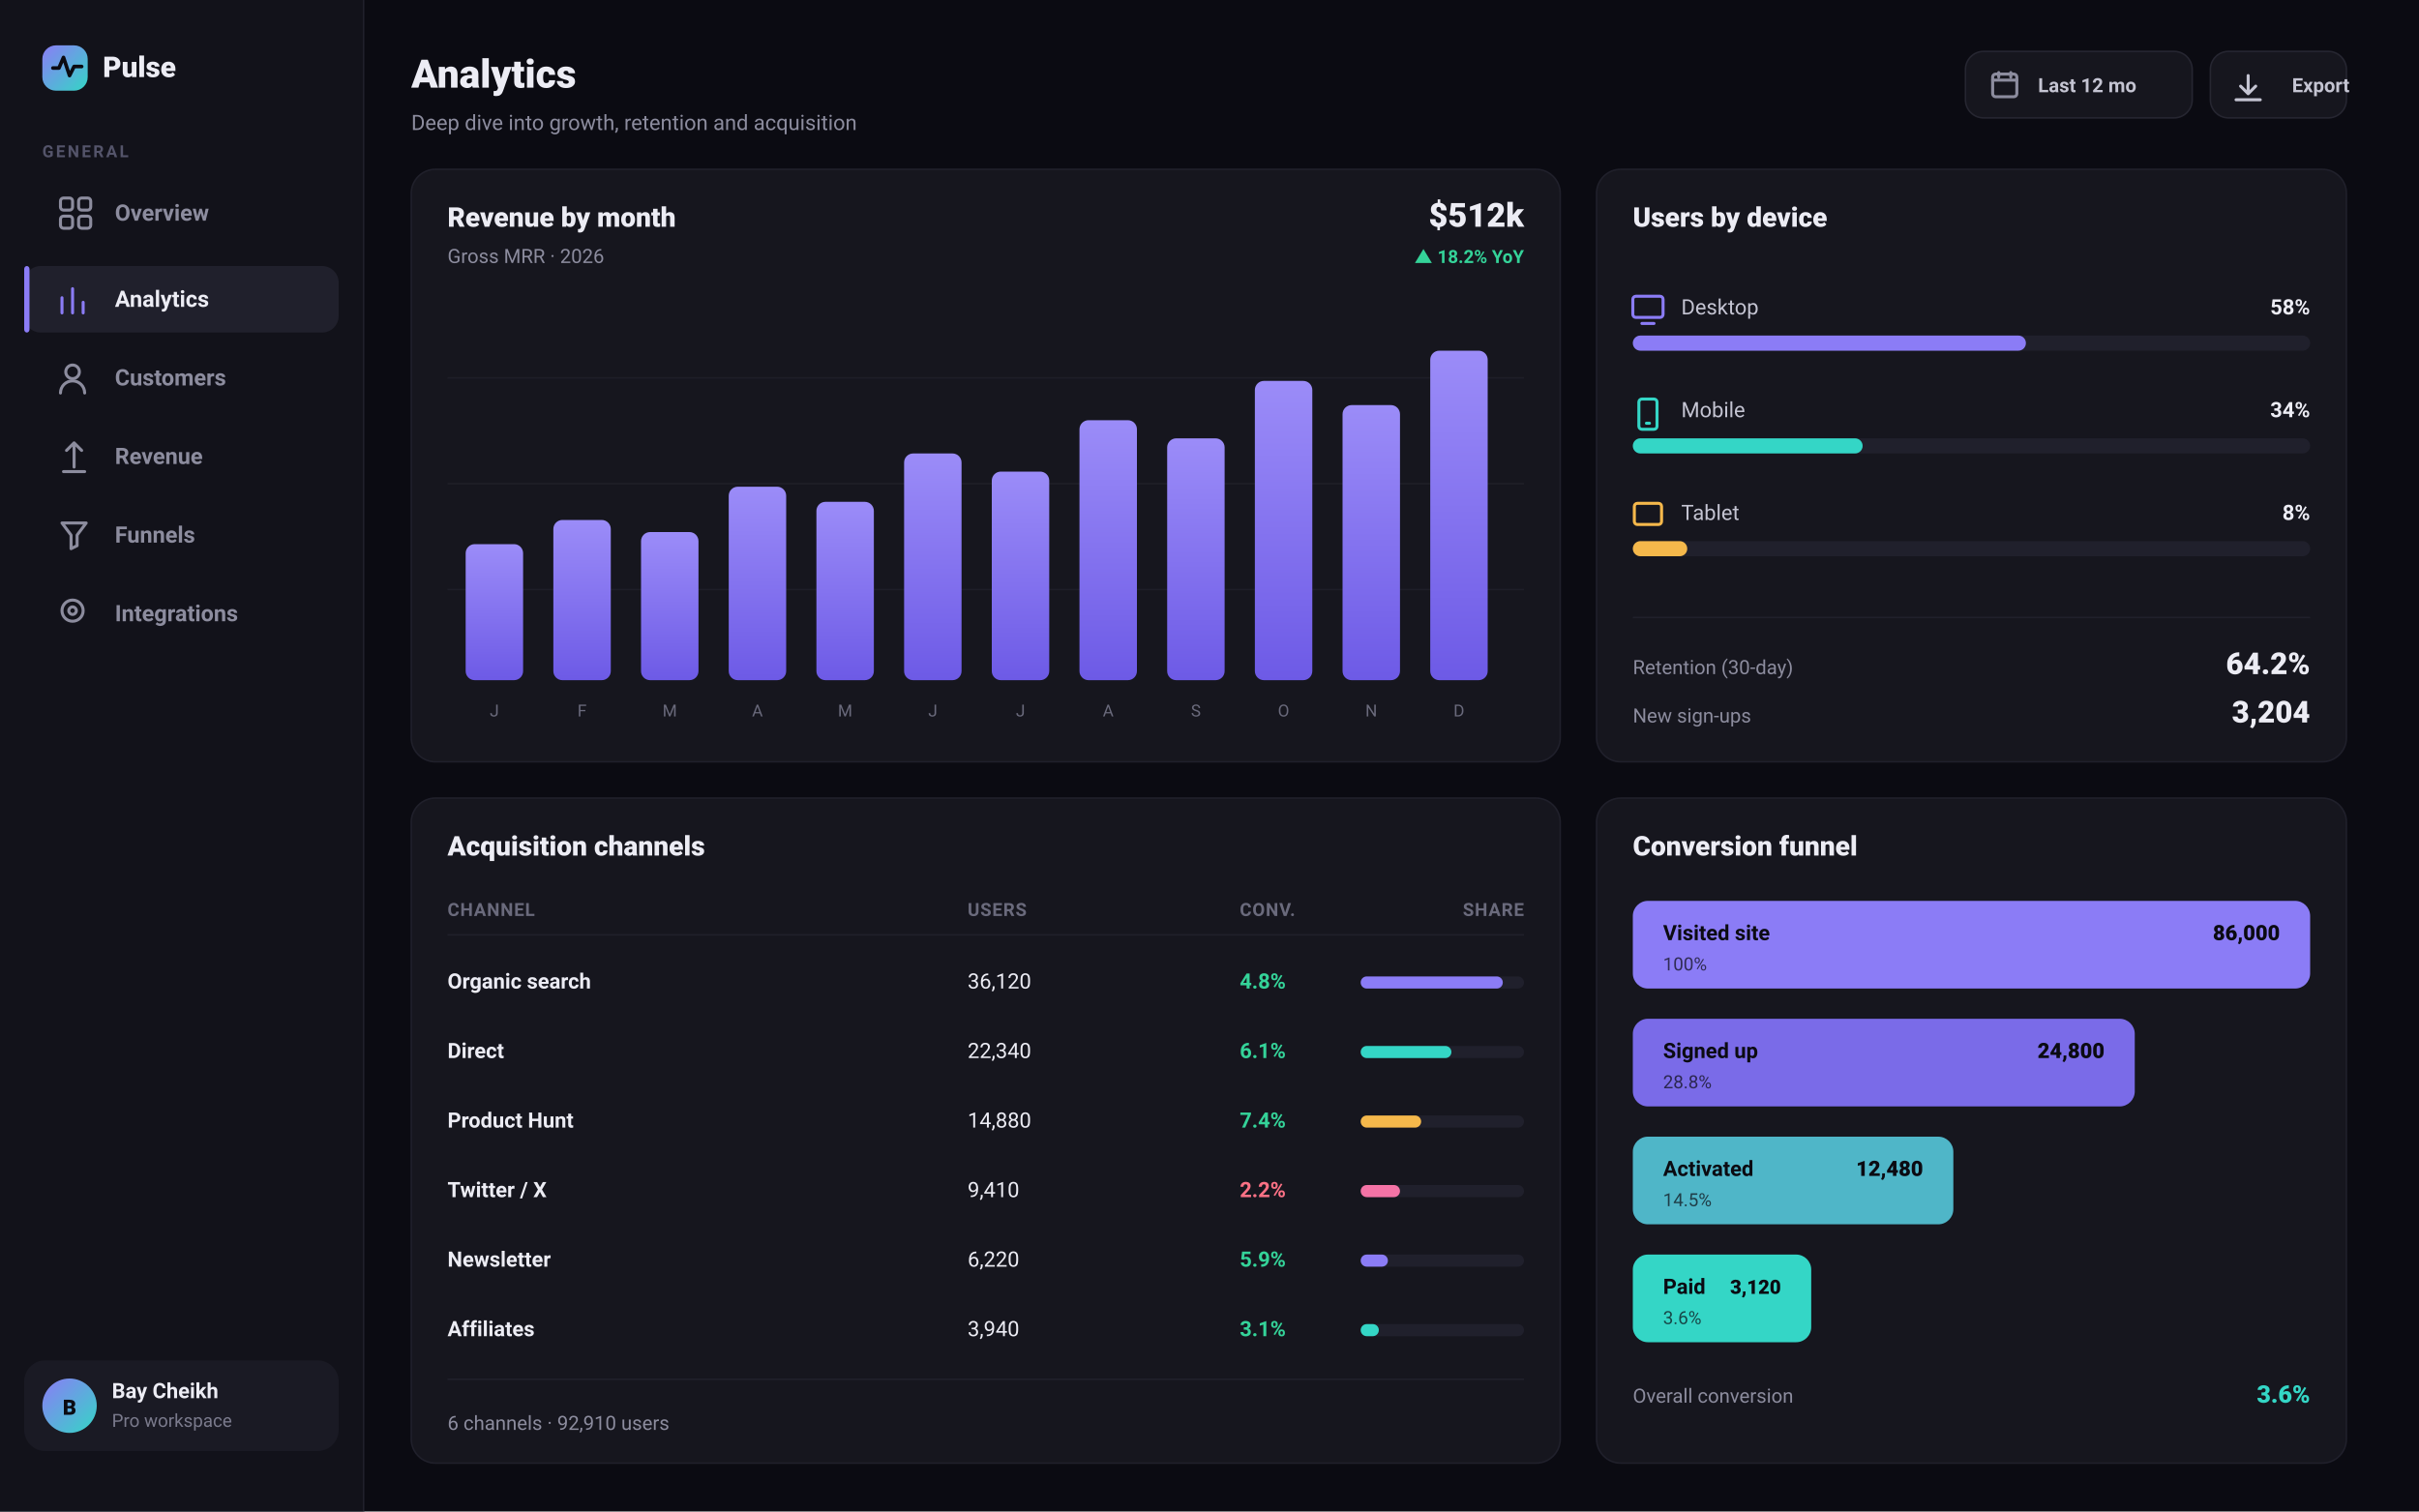
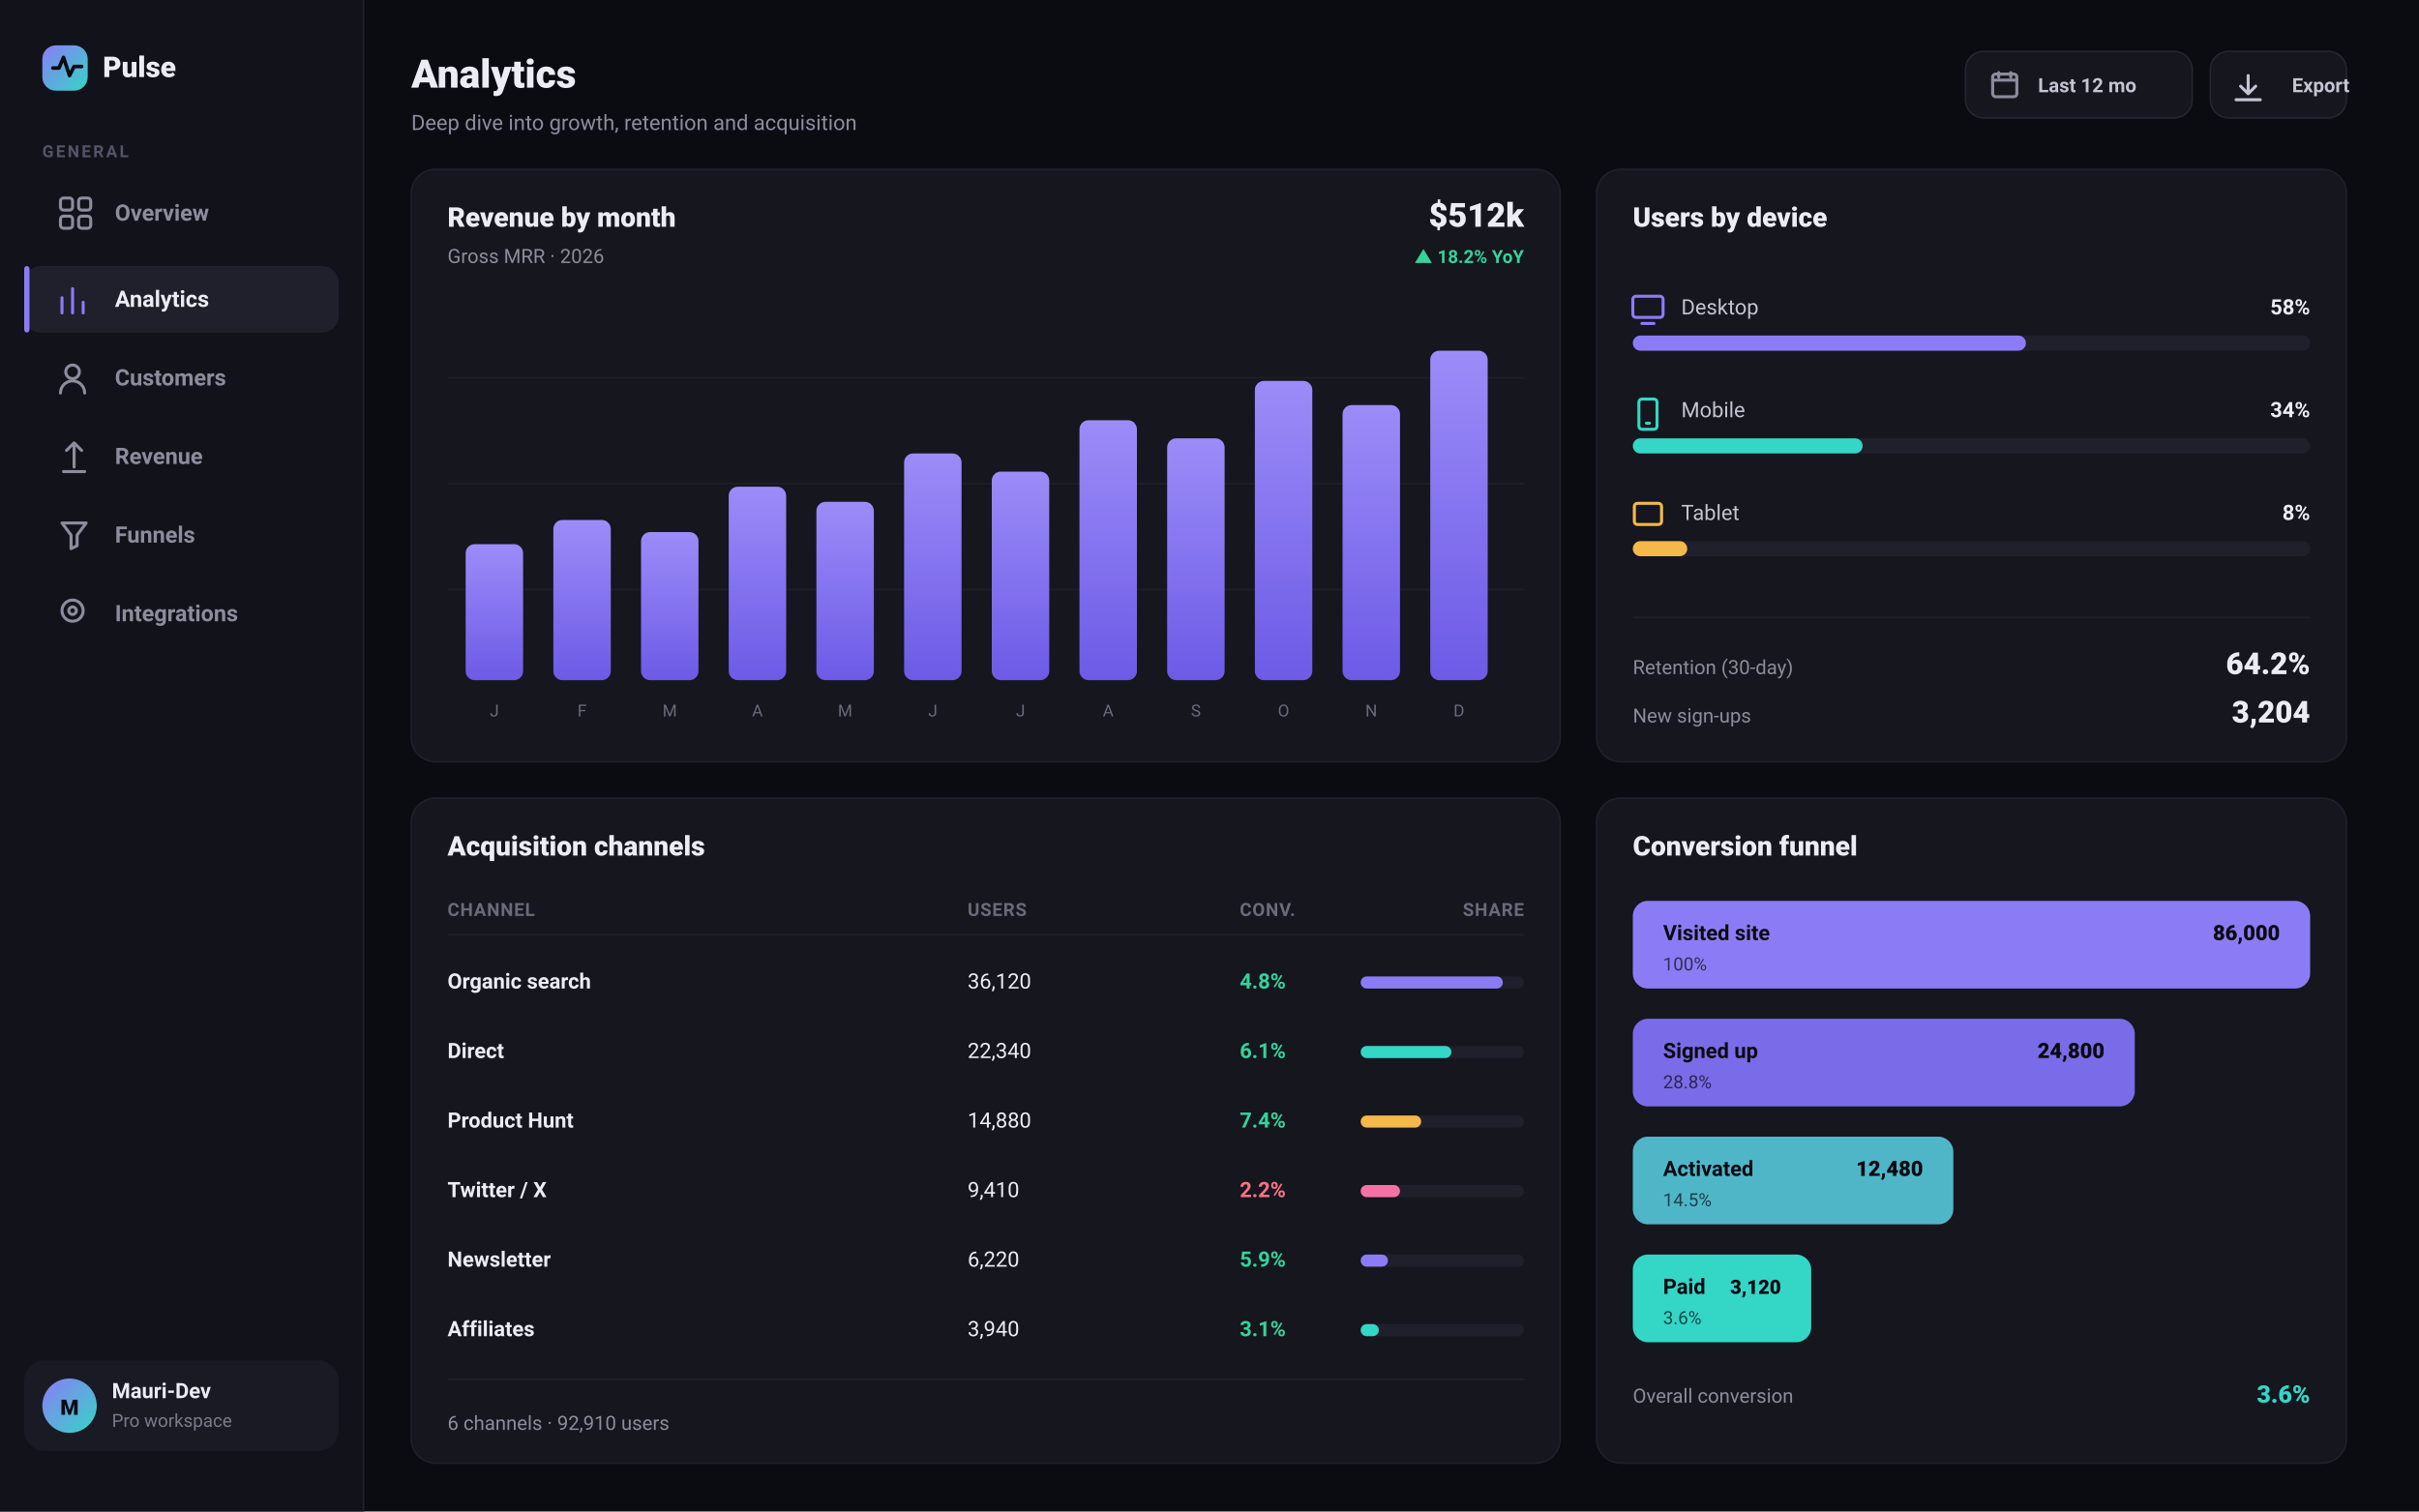
<svg xmlns="http://www.w3.org/2000/svg" width="1600" height="1000" viewBox="0 0 1600 1000" font-family="-apple-system, 'SF Pro Display', 'Segoe UI', Roboto, system-ui, sans-serif" role="img" aria-label="Pulse Analytics — Analytics">
  <defs>
    <linearGradient id="p2-logo" x1="0" y1="0" x2="1" y2="1">
      <stop offset="0" stop-color="#8B7CF6" />
      <stop offset="1" stop-color="#34D6C6" />
    </linearGradient>
    <linearGradient id="p2-bar" x1="0" y1="0" x2="0" y2="1">
      <stop offset="0" stop-color="#9B8CF8" />
      <stop offset="1" stop-color="#6D5AE6" />
    </linearGradient>
  </defs>
  <rect width="1600" height="1000" fill="#0B0B12" />
  <rect x="0" y="0" width="240" height="1000" fill="#12121A" />
  <rect x="240" y="0" width="1" height="1000" fill="#20202B" />
  <rect x="28" y="30" width="30" height="30" rx="9" fill="url(#p2-logo)" />
  <path d="M35 45h4l3-7 4 12 3-6h5" fill="none" stroke="#0B0B12" stroke-width="2.4" stroke-linecap="round" stroke-linejoin="round" />
  <text x="68" y="51" font-size="19" font-weight="800" fill="#ECECF4">Pulse</text>
  <text x="28" y="104" font-size="11" font-weight="700" fill="#54546A" letter-spacing="1.5">GENERAL</text>
  <g font-size="15" font-weight="600" fill="#8C8C9E">
    <g transform="translate(40,131)" fill="none" stroke="#8C8C9E" stroke-width="2" stroke-linecap="round" stroke-linejoin="round">
      <rect x="0" y="0" width="8" height="8" rx="2" />
      <rect x="12" y="0" width="8" height="8" rx="2" />
      <rect x="0" y="12" width="8" height="8" rx="2" />
      <rect x="12" y="12" width="8" height="8" rx="2" />
    </g>
    <text x="76" y="146">Overview</text>
  </g>
  <rect x="16" y="176" width="208" height="44" rx="11" fill="#20202C" />
  <rect x="16" y="176" width="3.5" height="44" rx="2" fill="#8B7CF6" />
  <g transform="translate(40,188)" fill="none" stroke="#8B7CF6" stroke-width="2" stroke-linecap="round" stroke-linejoin="round">
    <path d="M1 19V9M8 19V3M15 19v-7" />
  </g>
  <text x="76" y="203" font-size="15" font-weight="700" fill="#ECECF4">Analytics</text>
  <g font-size="15" font-weight="600" fill="#8C8C9E">
    <g transform="translate(40,240)" fill="none" stroke="#8C8C9E" stroke-width="2" stroke-linecap="round" stroke-linejoin="round">
      <circle cx="8" cy="6" r="4.5" />
      <path d="M0 20a8 8 0 0 1 16 0" />
    </g>
    <text x="76" y="255">Customers</text>
    <g transform="translate(40,292)" fill="none" stroke="#8C8C9E" stroke-width="2" stroke-linecap="round" stroke-linejoin="round">
      <path d="M9 1v16M4 6l5-5 5 5M2 20h14" />
    </g>
    <text x="76" y="307">Revenue</text>
    <g transform="translate(40,344)" fill="none" stroke="#8C8C9E" stroke-width="2" stroke-linecap="round" stroke-linejoin="round">
      <path d="M1 2h16l-6 8v7l-4 2v-9z" />
    </g>
    <text x="76" y="359">Funnels</text>
    <g transform="translate(40,396)" fill="none" stroke="#8C8C9E" stroke-width="2" stroke-linecap="round" stroke-linejoin="round">
      <circle cx="8" cy="8" r="7" />
      <circle cx="8" cy="8" r="2.5" />
    </g>
    <text x="76" y="411">Integrations</text>
  </g>
  <rect x="16" y="900" width="208" height="60" rx="14" fill="#1A1A24" />
  <circle cx="46" cy="930" r="18" fill="url(#p2-logo)" />
-   <text x="46" y="936" font-size="14" font-weight="800" fill="#0B0B12" text-anchor="middle">B</text>
-   <text x="74" y="925" font-size="14" font-weight="700" fill="#ECECF4">Bay Cheikh</text>
+   <text x="46" y="936" font-size="14" font-weight="800" fill="#0B0B12" text-anchor="middle">M</text>
+   <text x="74" y="925" font-size="14" font-weight="700" fill="#ECECF4">Mauri-Dev</text>
  <text x="74" y="944" font-size="12" fill="#7A7A8C">Pro workspace</text>
  <text x="272" y="58" font-size="26" font-weight="800" fill="#ECECF4">Analytics</text>
  <text x="272" y="86" font-size="14" fill="#8C8C9E">Deep dive into growth, retention and acquisition</text>
  <rect x="1300" y="34" width="150" height="44" rx="12" fill="#16161E" stroke="#262631" />
  <g transform="translate(1318,48)" fill="none" stroke="#8C8C9E" stroke-width="2" stroke-linecap="round" stroke-linejoin="round">
    <rect x="0" y="1" width="16" height="15" rx="2" />
    <path d="M0 5h16M4 0v3M12 0v3" />
  </g>
  <text x="1348" y="61" font-size="13" font-weight="600" fill="#C4C4D2">Last 12 mo</text>
  <rect x="1462" y="34" width="90" height="44" rx="12" fill="#16161E" stroke="#262631" />
  <g transform="translate(1478,49)" fill="none" stroke="#C4C4D2" stroke-width="2" stroke-linecap="round" stroke-linejoin="round">
    <path d="M9 1v12M4 8l5 5 5-5M1 17h16" />
  </g>
  <text x="1516" y="61" font-size="13" font-weight="600" fill="#C4C4D2">Export</text>
  <rect x="272" y="112" width="760" height="392" rx="16" fill="#16161E" stroke="#20202B" />
  <text x="296" y="150" font-size="18" font-weight="800" fill="#ECECF4">Revenue by month</text>
  <text x="296" y="174" font-size="13" fill="#8C8C9E">Gross MRR · 2026</text>
  <text x="1008" y="150" font-size="22" font-weight="800" fill="#ECECF4" text-anchor="end">$512k</text>
  <text x="1008" y="174" font-size="12" font-weight="700" fill="#34D399" text-anchor="end">▲ 18.2% YoY</text>
  <g stroke="#1E1E28" stroke-width="1">
    <path d="M296 250h712" />
    <path d="M296 320h712" />
    <path d="M296 390h712" />
  </g>
  <g fill="url(#p2-bar)">
    <rect x="308" y="360" width="38" height="90" rx="6" />
    <rect x="366" y="344" width="38" height="106" rx="6" />
    <rect x="424" y="352" width="38" height="98" rx="6" />
    <rect x="482" y="322" width="38" height="128" rx="6" />
    <rect x="540" y="332" width="38" height="118" rx="6" />
    <rect x="598" y="300" width="38" height="150" rx="6" />
    <rect x="656" y="312" width="38" height="138" rx="6" />
    <rect x="714" y="278" width="38" height="172" rx="6" />
    <rect x="772" y="290" width="38" height="160" rx="6" />
    <rect x="830" y="252" width="38" height="198" rx="6" />
    <rect x="888" y="268" width="38" height="182" rx="6" />
    <rect x="946" y="232" width="38" height="218" rx="6" />
  </g>
  <g font-size="11" fill="#6A6A7C" text-anchor="middle">
    <text x="327" y="474">J</text>
    <text x="385" y="474">F</text>
    <text x="443" y="474">M</text>
    <text x="501" y="474">A</text>
    <text x="559" y="474">M</text>
    <text x="617" y="474">J</text>
    <text x="675" y="474">J</text>
    <text x="733" y="474">A</text>
    <text x="791" y="474">S</text>
    <text x="849" y="474">O</text>
    <text x="907" y="474">N</text>
    <text x="965" y="474">D</text>
  </g>
  <rect x="1056" y="112" width="496" height="392" rx="16" fill="#16161E" stroke="#20202B" />
  <text x="1080" y="150" font-size="18" font-weight="800" fill="#ECECF4">Users by device</text>
  <g font-size="14">
    <g transform="translate(1080,196)" fill="none" stroke="#8B7CF6" stroke-width="2" stroke-linecap="round" stroke-linejoin="round">
      <rect x="0" y="0" width="20" height="14" rx="2" />
      <path d="M6 18h8" />
    </g>
    <text x="1112" y="208" fill="#C4C4D2">Desktop</text>
    <text x="1528" y="208" font-weight="700" fill="#ECECF4" text-anchor="end">58%</text>
    <rect x="1080" y="222" width="448" height="10" rx="5" fill="#20202C" />
    <rect x="1080" y="222" width="260" height="10" rx="5" fill="#8B7CF6" />
    <g transform="translate(1080,264)" fill="none" stroke="#34D6C6" stroke-width="2" stroke-linecap="round" stroke-linejoin="round">
      <rect x="4" y="0" width="12" height="20" rx="2" />
      <path d="M9 16h2" />
    </g>
    <text x="1112" y="276" fill="#C4C4D2">Mobile</text>
    <text x="1528" y="276" font-weight="700" fill="#ECECF4" text-anchor="end">34%</text>
    <rect x="1080" y="290" width="448" height="10" rx="5" fill="#20202C" />
    <rect x="1080" y="290" width="152" height="10" rx="5" fill="#34D6C6" />
    <g transform="translate(1080,332)" fill="none" stroke="#F5B84B" stroke-width="2" stroke-linecap="round" stroke-linejoin="round">
      <rect x="1" y="1" width="18" height="14" rx="2" />
    </g>
    <text x="1112" y="344" fill="#C4C4D2">Tablet</text>
    <text x="1528" y="344" font-weight="700" fill="#ECECF4" text-anchor="end">8%</text>
    <rect x="1080" y="358" width="448" height="10" rx="5" fill="#20202C" />
    <rect x="1080" y="358" width="36" height="10" rx="5" fill="#F5B84B" />
  </g>
  <rect x="1080" y="408" width="448" height="1" fill="#20202B" />
  <text x="1080" y="446" font-size="13" fill="#8C8C9E">Retention (30-day)</text>
  <text x="1528" y="446" font-size="20" font-weight="800" fill="#ECECF4" text-anchor="end">64.2%</text>
  <text x="1080" y="478" font-size="13" fill="#8C8C9E">New sign-ups</text>
  <text x="1528" y="478" font-size="20" font-weight="800" fill="#ECECF4" text-anchor="end">3,204</text>
  <rect x="272" y="528" width="760" height="440" rx="16" fill="#16161E" stroke="#20202B" />
  <text x="296" y="566" font-size="18" font-weight="800" fill="#ECECF4">Acquisition channels</text>
  <g font-size="12" font-weight="700" fill="#6A6A7C" letter-spacing="0.5">
    <text x="296" y="606">CHANNEL</text>
    <text x="640" y="606">USERS</text>
    <text x="820" y="606">CONV.</text>
    <text x="1008" y="606" text-anchor="end">SHARE</text>
  </g>
  <rect x="296" y="618" width="712" height="1" fill="#20202B" />
  <g font-size="14" fill="#C4C4D2">
    <text x="296" y="654" fill="#ECECF4" font-weight="600">Organic search</text>
    <text x="640" y="654" fill="#ECECF4">36,120</text>
    <text x="820" y="654" fill="#34D399" font-weight="700">4.8%</text>
    <rect x="900" y="646" width="108" height="8" rx="4" fill="#20202C" />
    <rect x="900" y="646" width="94" height="8" rx="4" fill="#8B7CF6" />
    <text x="296" y="700" fill="#ECECF4" font-weight="600">Direct</text>
    <text x="640" y="700" fill="#ECECF4">22,340</text>
    <text x="820" y="700" fill="#34D399" font-weight="700">6.1%</text>
    <rect x="900" y="692" width="108" height="8" rx="4" fill="#20202C" />
    <rect x="900" y="692" width="60" height="8" rx="4" fill="#34D6C6" />
    <text x="296" y="746" fill="#ECECF4" font-weight="600">Product Hunt</text>
    <text x="640" y="746" fill="#ECECF4">14,880</text>
    <text x="820" y="746" fill="#34D399" font-weight="700">7.4%</text>
    <rect x="900" y="738" width="108" height="8" rx="4" fill="#20202C" />
    <rect x="900" y="738" width="40" height="8" rx="4" fill="#F5B84B" />
    <text x="296" y="792" fill="#ECECF4" font-weight="600">Twitter / X</text>
    <text x="640" y="792" fill="#ECECF4">9,410</text>
    <text x="820" y="792" fill="#FB7185" font-weight="700">2.2%</text>
    <rect x="900" y="784" width="108" height="8" rx="4" fill="#20202C" />
    <rect x="900" y="784" width="26" height="8" rx="4" fill="#F473A6" />
    <text x="296" y="838" fill="#ECECF4" font-weight="600">Newsletter</text>
    <text x="640" y="838" fill="#ECECF4">6,220</text>
    <text x="820" y="838" fill="#34D399" font-weight="700">5.9%</text>
    <rect x="900" y="830" width="108" height="8" rx="4" fill="#20202C" />
    <rect x="900" y="830" width="18" height="8" rx="4" fill="#8B7CF6" />
    <text x="296" y="884" fill="#ECECF4" font-weight="600">Affiliates</text>
    <text x="640" y="884" fill="#ECECF4">3,940</text>
    <text x="820" y="884" fill="#34D399" font-weight="700">3.1%</text>
    <rect x="900" y="876" width="108" height="8" rx="4" fill="#20202C" />
    <rect x="900" y="876" width="12" height="8" rx="4" fill="#34D6C6" />
  </g>
  <rect x="296" y="912" width="712" height="1" fill="#20202B" />
  <text x="296" y="946" font-size="13" fill="#8C8C9E">6 channels · 92,910 users</text>
  <rect x="1056" y="528" width="496" height="440" rx="16" fill="#16161E" stroke="#20202B" />
  <text x="1080" y="566" font-size="18" font-weight="800" fill="#ECECF4">Conversion funnel</text>
  <g>
    <rect x="1080" y="596" width="448" height="58" rx="10" fill="#8B7CF6" />
    <text x="1100" y="622" font-size="14" font-weight="700" fill="#0B0B12">Visited site</text>
    <text x="1508" y="622" font-size="14" font-weight="800" fill="#0B0B12" text-anchor="end">86,000</text>
    <text x="1100" y="642" font-size="12" fill="#0B0B12" fill-opacity="0.7">100%</text>
    <rect x="1080" y="674" width="332" height="58" rx="10" fill="#7A6BE8" />
    <text x="1100" y="700" font-size="14" font-weight="700" fill="#0B0B12">Signed up</text>
    <text x="1392" y="700" font-size="14" font-weight="800" fill="#0B0B12" text-anchor="end">24,800</text>
    <text x="1100" y="720" font-size="12" fill="#0B0B12" fill-opacity="0.7">28.8%</text>
    <rect x="1080" y="752" width="212" height="58" rx="10" fill="#4FB6C8" />
    <text x="1100" y="778" font-size="14" font-weight="700" fill="#0B0B12">Activated</text>
    <text x="1272" y="778" font-size="14" font-weight="800" fill="#0B0B12" text-anchor="end">12,480</text>
    <text x="1100" y="798" font-size="12" fill="#0B0B12" fill-opacity="0.7">14.5%</text>
    <rect x="1080" y="830" width="118" height="58" rx="10" fill="#34D6C6" />
    <text x="1100" y="856" font-size="14" font-weight="700" fill="#0B0B12">Paid</text>
    <text x="1178" y="856" font-size="13" font-weight="800" fill="#0B0B12" text-anchor="end">3,120</text>
    <text x="1100" y="876" font-size="12" fill="#0B0B12" fill-opacity="0.7">3.6%</text>
  </g>
  <text x="1080" y="928" font-size="13" fill="#8C8C9E">Overall conversion</text>
  <text x="1528" y="928" font-size="16" font-weight="800" fill="#34D6C6" text-anchor="end">3.6%</text>
</svg>
